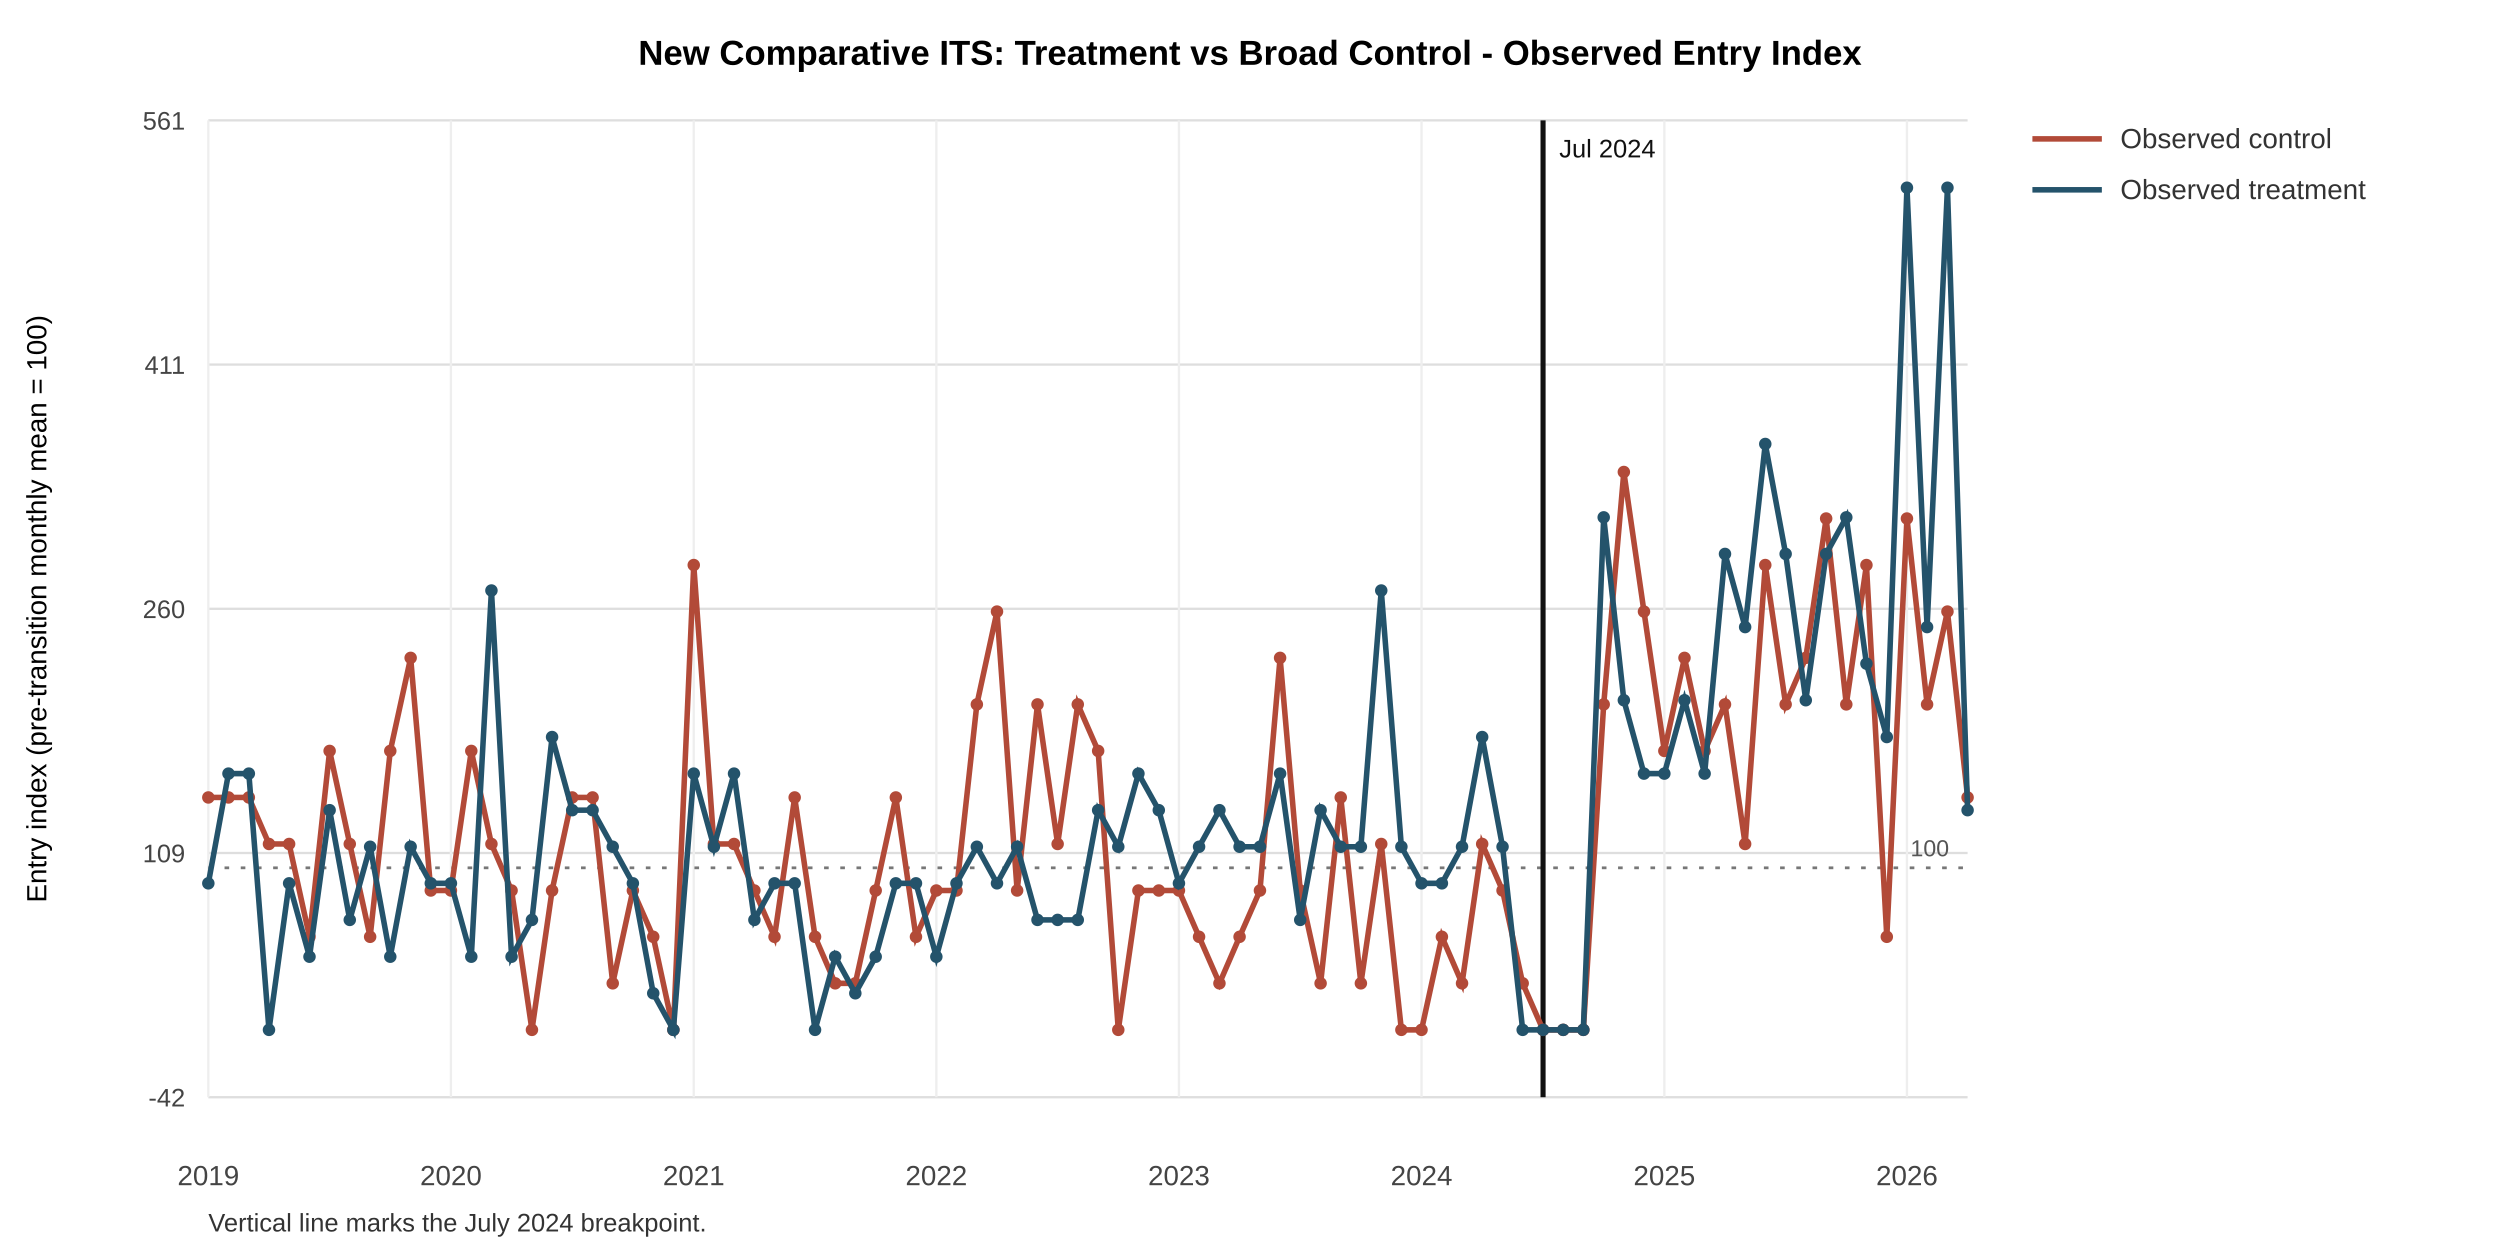
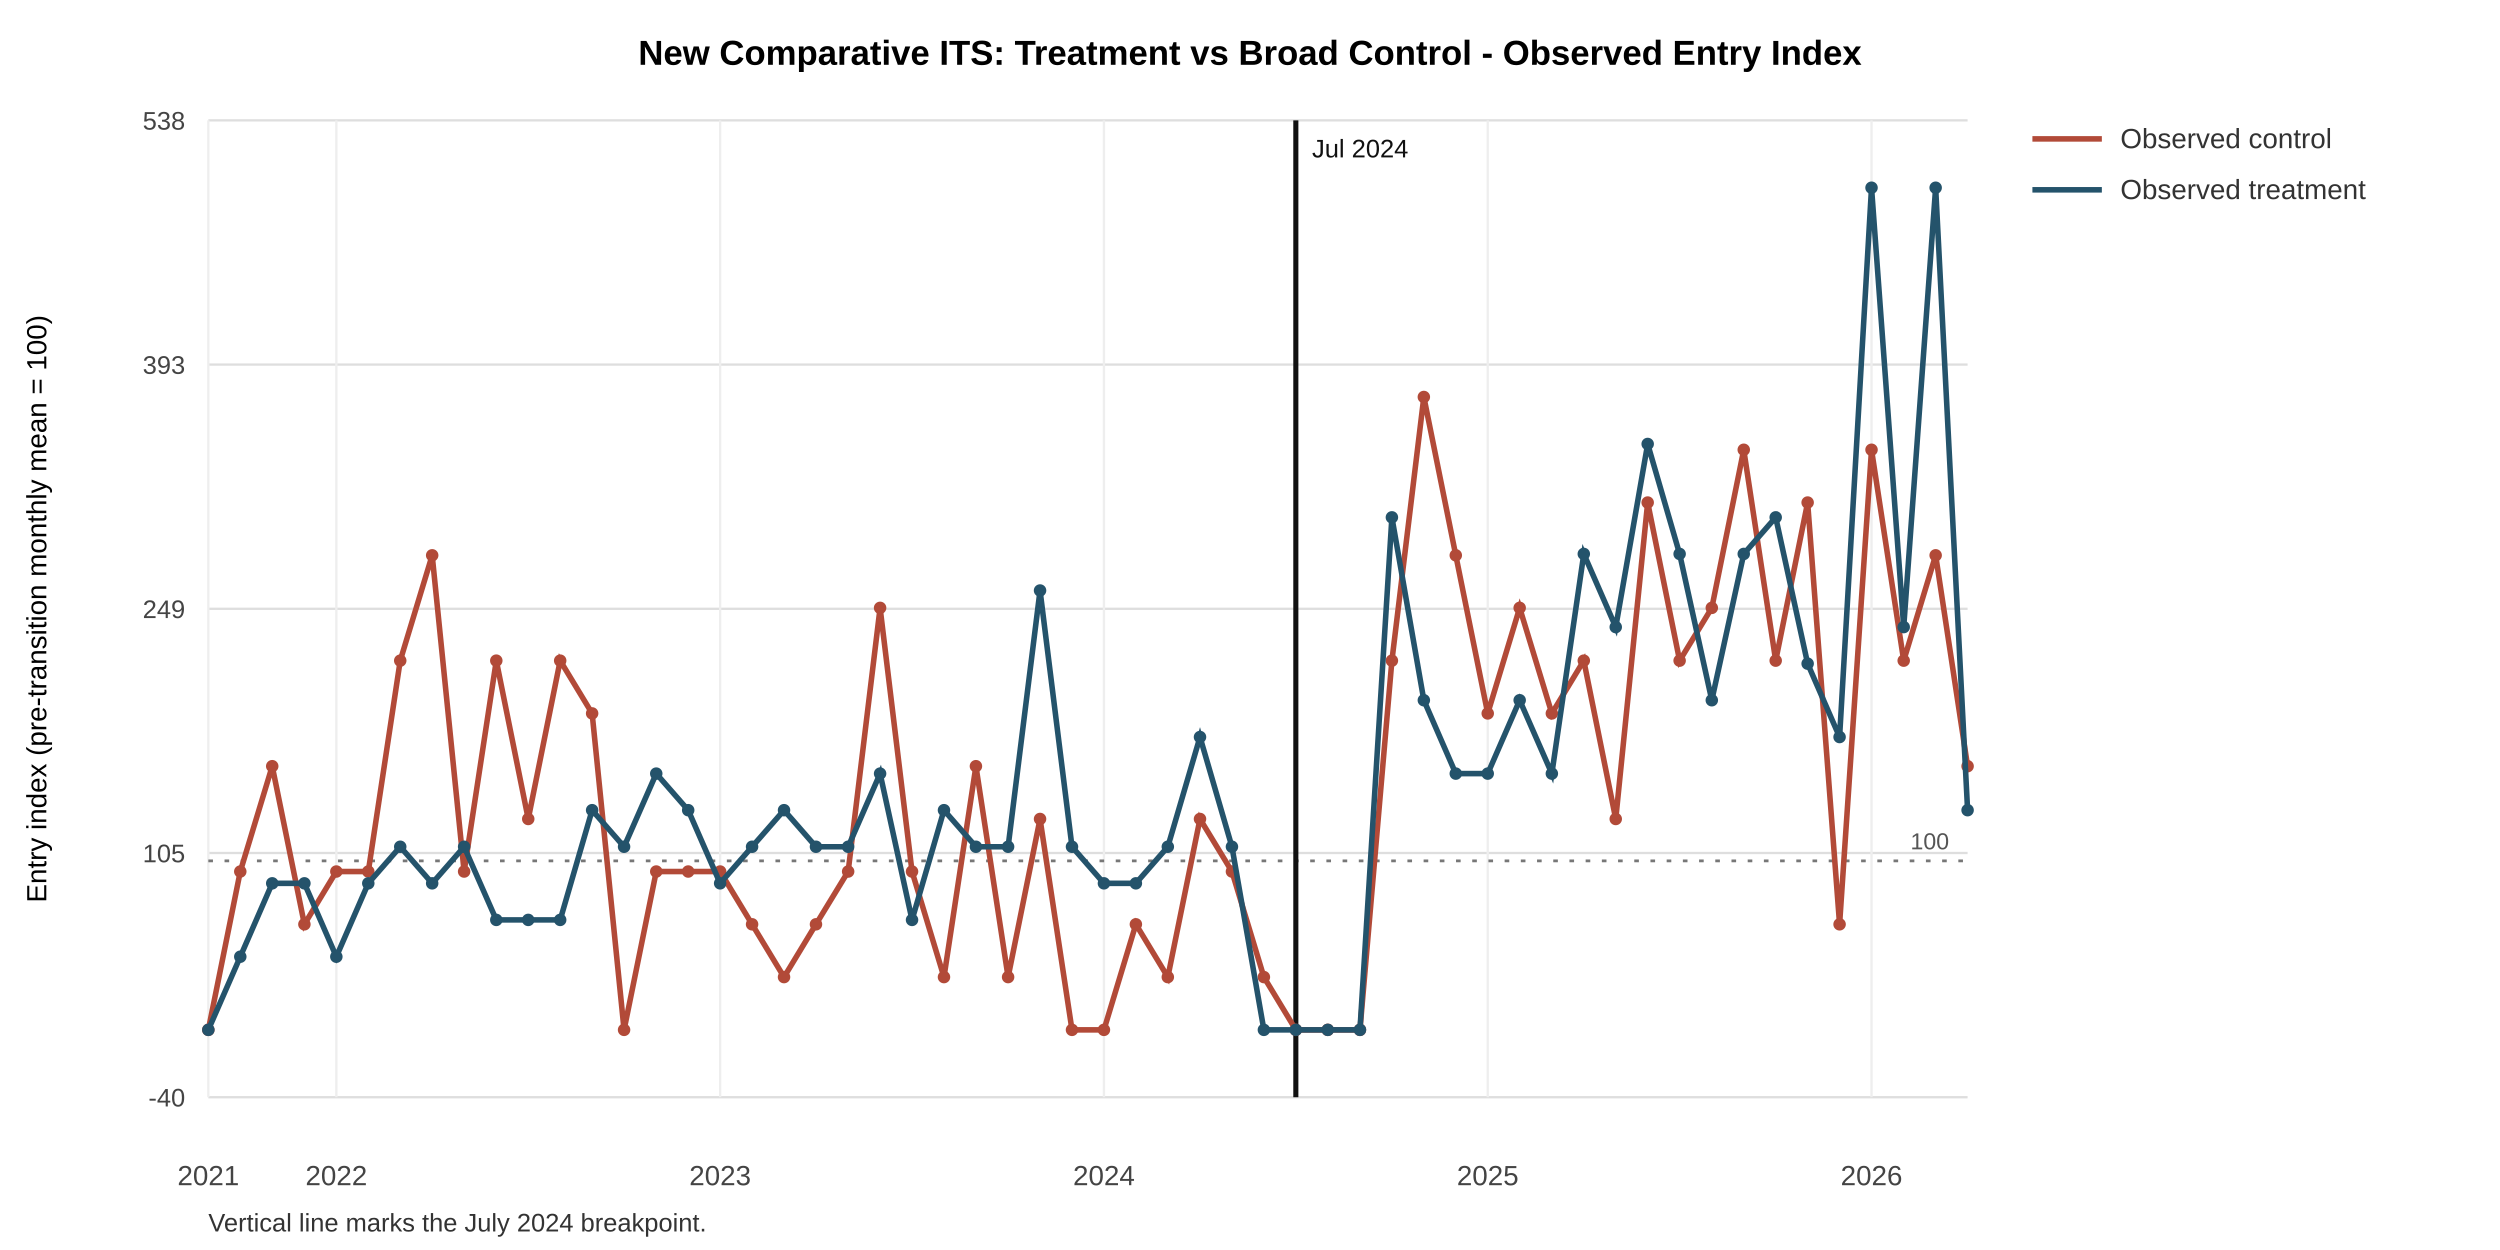
<svg xmlns="http://www.w3.org/2000/svg" width="1080" height="540" viewBox="0 0 1080 540">
  <rect width="100%" height="100%" fill="#ffffff" />
  <text x="540.0" y="28" text-anchor="middle" font-family="Arial, sans-serif" font-size="15" font-weight="700">New Comparative ITS: Treatment vs Broad Control - Observed Entry Index</text>
  <line x1="90" y1="474.0" x2="850" y2="474.0" stroke="#dedede" />
-   <text x="80" y="478.0" text-anchor="end" font-family="Arial, sans-serif" font-size="11" fill="#444">-42</text>
+   <text x="80" y="478.0" text-anchor="end" font-family="Arial, sans-serif" font-size="11" fill="#444">-40</text>
  <line x1="90" y1="368.5" x2="850" y2="368.5" stroke="#dedede" />
-   <text x="80" y="372.5" text-anchor="end" font-family="Arial, sans-serif" font-size="11" fill="#444">109</text>
+   <text x="80" y="372.5" text-anchor="end" font-family="Arial, sans-serif" font-size="11" fill="#444">105</text>
  <line x1="90" y1="263.0" x2="850" y2="263.0" stroke="#dedede" />
-   <text x="80" y="267.0" text-anchor="end" font-family="Arial, sans-serif" font-size="11" fill="#444">260</text>
+   <text x="80" y="267.0" text-anchor="end" font-family="Arial, sans-serif" font-size="11" fill="#444">249</text>
  <line x1="90" y1="157.5" x2="850" y2="157.5" stroke="#dedede" />
-   <text x="80" y="161.5" text-anchor="end" font-family="Arial, sans-serif" font-size="11" fill="#444">411</text>
+   <text x="80" y="161.5" text-anchor="end" font-family="Arial, sans-serif" font-size="11" fill="#444">393</text>
  <line x1="90" y1="52.0" x2="850" y2="52.0" stroke="#dedede" />
-   <text x="80" y="56.0" text-anchor="end" font-family="Arial, sans-serif" font-size="11" fill="#444">561</text>
+   <text x="80" y="56.0" text-anchor="end" font-family="Arial, sans-serif" font-size="11" fill="#444">538</text>
  <line x1="90.0" y1="52" x2="90.0" y2="474" stroke="#eeeeee" />
-   <text x="90.0" y="512" text-anchor="middle" font-family="Arial, sans-serif" font-size="12" fill="#444">2019</text>
-   <line x1="194.8" y1="52" x2="194.8" y2="474" stroke="#eeeeee" />
-   <text x="194.8" y="512" text-anchor="middle" font-family="Arial, sans-serif" font-size="12" fill="#444">2020</text>
-   <line x1="299.7" y1="52" x2="299.7" y2="474" stroke="#eeeeee" />
-   <text x="299.7" y="512" text-anchor="middle" font-family="Arial, sans-serif" font-size="12" fill="#444">2021</text>
-   <line x1="404.5" y1="52" x2="404.5" y2="474" stroke="#eeeeee" />
-   <text x="404.5" y="512" text-anchor="middle" font-family="Arial, sans-serif" font-size="12" fill="#444">2022</text>
-   <line x1="509.3" y1="52" x2="509.3" y2="474" stroke="#eeeeee" />
-   <text x="509.3" y="512" text-anchor="middle" font-family="Arial, sans-serif" font-size="12" fill="#444">2023</text>
-   <line x1="614.1" y1="52" x2="614.1" y2="474" stroke="#eeeeee" />
-   <text x="614.1" y="512" text-anchor="middle" font-family="Arial, sans-serif" font-size="12" fill="#444">2024</text>
-   <line x1="719.0" y1="52" x2="719.0" y2="474" stroke="#eeeeee" />
-   <text x="719.0" y="512" text-anchor="middle" font-family="Arial, sans-serif" font-size="12" fill="#444">2025</text>
-   <line x1="823.8" y1="52" x2="823.8" y2="474" stroke="#eeeeee" />
-   <text x="823.8" y="512" text-anchor="middle" font-family="Arial, sans-serif" font-size="12" fill="#444">2026</text>
-   <line x1="90" y1="374.9" x2="850" y2="374.9" stroke="#777" stroke-width="1.2" stroke-dasharray="2 5" />
-   <text x="842" y="369.9" text-anchor="end" font-family="Arial, sans-serif" font-size="10" fill="#555">100</text>
-   <line x1="666.6" y1="52" x2="666.6" y2="474" stroke="#111" stroke-width="2.2" />
-   <text x="673.6" y="68" font-family="Arial, sans-serif" font-size="11" fill="#111">Jul 2024</text>
-   <polyline fill="none" stroke="#b24a38" stroke-width="2.4" points="90.0,344.5 98.7,344.5 107.5,344.5 116.2,364.6 124.9,364.6 133.7,404.7 142.4,324.4 151.1,364.6 159.9,404.7 168.6,324.4 177.4,284.2 186.1,384.7 194.8,384.7 203.6,324.4 212.3,364.6 221.0,384.7 229.8,444.9 238.5,384.7 247.2,344.5 256.0,344.5 264.7,424.8 273.4,384.7 282.2,404.7 290.9,444.9 299.7,244.1 308.4,364.6 317.1,364.6 325.9,384.7 334.6,404.7 343.3,344.5 352.1,404.7 360.8,424.8 369.5,424.8 378.3,384.7 387.0,344.5 395.7,404.7 404.5,384.7 413.2,384.7 422.0,304.3 430.7,264.2 439.4,384.7 448.2,304.3 456.9,364.6 465.6,304.3 474.4,324.4 483.1,444.9 491.8,384.7 500.6,384.7 509.3,384.7 518.0,404.7 526.8,424.8 535.5,404.7 544.3,384.7 553.0,284.2 561.7,384.7 570.5,424.8 579.2,344.5 587.9,424.8 596.7,364.6 605.4,444.9 614.1,444.9 622.9,404.7 631.6,424.8 640.3,364.6 649.1,384.7 657.8,424.8 666.6,444.9 675.3,444.9 684.0,444.9 692.8,304.3 701.5,203.9 710.2,264.2 719.0,324.4 727.7,284.2 736.4,324.4 745.2,304.3 753.9,364.6 762.6,244.1 771.4,304.3 780.1,284.2 788.9,224.0 797.6,304.3 806.3,244.1 815.1,404.7 823.8,224.0 832.5,304.3 841.3,264.2 850.0,344.5" />
-   <circle cx="90.0" cy="344.5" r="2.7" fill="#b24a38" />
-   <circle cx="98.7" cy="344.5" r="2.7" fill="#b24a38" />
-   <circle cx="107.5" cy="344.5" r="2.7" fill="#b24a38" />
-   <circle cx="116.2" cy="364.6" r="2.7" fill="#b24a38" />
-   <circle cx="124.9" cy="364.6" r="2.7" fill="#b24a38" />
-   <circle cx="133.7" cy="404.7" r="2.7" fill="#b24a38" />
-   <circle cx="142.4" cy="324.4" r="2.7" fill="#b24a38" />
-   <circle cx="151.1" cy="364.6" r="2.7" fill="#b24a38" />
-   <circle cx="159.9" cy="404.7" r="2.7" fill="#b24a38" />
-   <circle cx="168.6" cy="324.4" r="2.7" fill="#b24a38" />
-   <circle cx="177.4" cy="284.2" r="2.7" fill="#b24a38" />
-   <circle cx="186.1" cy="384.7" r="2.7" fill="#b24a38" />
-   <circle cx="194.8" cy="384.7" r="2.7" fill="#b24a38" />
-   <circle cx="203.6" cy="324.4" r="2.7" fill="#b24a38" />
-   <circle cx="212.3" cy="364.6" r="2.7" fill="#b24a38" />
-   <circle cx="221.0" cy="384.7" r="2.7" fill="#b24a38" />
-   <circle cx="229.8" cy="444.9" r="2.7" fill="#b24a38" />
-   <circle cx="238.5" cy="384.7" r="2.7" fill="#b24a38" />
-   <circle cx="247.2" cy="344.5" r="2.7" fill="#b24a38" />
-   <circle cx="256.0" cy="344.5" r="2.7" fill="#b24a38" />
-   <circle cx="264.7" cy="424.8" r="2.7" fill="#b24a38" />
-   <circle cx="273.4" cy="384.7" r="2.7" fill="#b24a38" />
-   <circle cx="282.2" cy="404.7" r="2.7" fill="#b24a38" />
-   <circle cx="290.9" cy="444.9" r="2.7" fill="#b24a38" />
-   <circle cx="299.7" cy="244.1" r="2.7" fill="#b24a38" />
-   <circle cx="308.4" cy="364.6" r="2.7" fill="#b24a38" />
-   <circle cx="317.1" cy="364.6" r="2.7" fill="#b24a38" />
-   <circle cx="325.9" cy="384.7" r="2.7" fill="#b24a38" />
-   <circle cx="334.6" cy="404.7" r="2.7" fill="#b24a38" />
-   <circle cx="343.3" cy="344.5" r="2.7" fill="#b24a38" />
-   <circle cx="352.1" cy="404.7" r="2.7" fill="#b24a38" />
-   <circle cx="360.8" cy="424.8" r="2.7" fill="#b24a38" />
-   <circle cx="369.5" cy="424.8" r="2.7" fill="#b24a38" />
-   <circle cx="378.3" cy="384.7" r="2.7" fill="#b24a38" />
-   <circle cx="387.0" cy="344.5" r="2.7" fill="#b24a38" />
-   <circle cx="395.7" cy="404.7" r="2.7" fill="#b24a38" />
-   <circle cx="404.5" cy="384.7" r="2.7" fill="#b24a38" />
-   <circle cx="413.2" cy="384.7" r="2.7" fill="#b24a38" />
-   <circle cx="422.0" cy="304.3" r="2.7" fill="#b24a38" />
-   <circle cx="430.7" cy="264.2" r="2.7" fill="#b24a38" />
-   <circle cx="439.4" cy="384.7" r="2.7" fill="#b24a38" />
-   <circle cx="448.2" cy="304.3" r="2.7" fill="#b24a38" />
-   <circle cx="456.9" cy="364.6" r="2.7" fill="#b24a38" />
-   <circle cx="465.6" cy="304.3" r="2.7" fill="#b24a38" />
-   <circle cx="474.4" cy="324.4" r="2.7" fill="#b24a38" />
-   <circle cx="483.1" cy="444.9" r="2.7" fill="#b24a38" />
-   <circle cx="491.8" cy="384.7" r="2.7" fill="#b24a38" />
-   <circle cx="500.6" cy="384.7" r="2.7" fill="#b24a38" />
-   <circle cx="509.3" cy="384.7" r="2.7" fill="#b24a38" />
-   <circle cx="518.0" cy="404.7" r="2.7" fill="#b24a38" />
-   <circle cx="526.8" cy="424.8" r="2.7" fill="#b24a38" />
-   <circle cx="535.5" cy="404.7" r="2.7" fill="#b24a38" />
-   <circle cx="544.3" cy="384.7" r="2.7" fill="#b24a38" />
-   <circle cx="553.0" cy="284.2" r="2.7" fill="#b24a38" />
-   <circle cx="561.7" cy="384.7" r="2.7" fill="#b24a38" />
-   <circle cx="570.5" cy="424.8" r="2.7" fill="#b24a38" />
-   <circle cx="579.2" cy="344.5" r="2.7" fill="#b24a38" />
-   <circle cx="587.9" cy="424.8" r="2.7" fill="#b24a38" />
-   <circle cx="596.7" cy="364.6" r="2.7" fill="#b24a38" />
-   <circle cx="605.4" cy="444.9" r="2.7" fill="#b24a38" />
-   <circle cx="614.1" cy="444.9" r="2.7" fill="#b24a38" />
-   <circle cx="622.9" cy="404.7" r="2.7" fill="#b24a38" />
-   <circle cx="631.6" cy="424.8" r="2.7" fill="#b24a38" />
-   <circle cx="640.3" cy="364.6" r="2.7" fill="#b24a38" />
-   <circle cx="649.1" cy="384.7" r="2.7" fill="#b24a38" />
-   <circle cx="657.8" cy="424.8" r="2.7" fill="#b24a38" />
-   <circle cx="666.6" cy="444.9" r="2.7" fill="#b24a38" />
-   <circle cx="675.3" cy="444.9" r="2.7" fill="#b24a38" />
-   <circle cx="684.0" cy="444.9" r="2.7" fill="#b24a38" />
-   <circle cx="692.8" cy="304.3" r="2.7" fill="#b24a38" />
-   <circle cx="701.5" cy="203.9" r="2.7" fill="#b24a38" />
-   <circle cx="710.2" cy="264.2" r="2.7" fill="#b24a38" />
-   <circle cx="719.0" cy="324.4" r="2.7" fill="#b24a38" />
-   <circle cx="727.7" cy="284.2" r="2.7" fill="#b24a38" />
-   <circle cx="736.4" cy="324.4" r="2.7" fill="#b24a38" />
-   <circle cx="745.2" cy="304.3" r="2.7" fill="#b24a38" />
-   <circle cx="753.9" cy="364.6" r="2.7" fill="#b24a38" />
-   <circle cx="762.6" cy="244.1" r="2.7" fill="#b24a38" />
-   <circle cx="771.4" cy="304.3" r="2.7" fill="#b24a38" />
-   <circle cx="780.1" cy="284.2" r="2.7" fill="#b24a38" />
-   <circle cx="788.9" cy="224.0" r="2.7" fill="#b24a38" />
-   <circle cx="797.6" cy="304.3" r="2.7" fill="#b24a38" />
-   <circle cx="806.3" cy="244.1" r="2.7" fill="#b24a38" />
-   <circle cx="815.1" cy="404.7" r="2.7" fill="#b24a38" />
-   <circle cx="823.8" cy="224.0" r="2.7" fill="#b24a38" />
-   <circle cx="832.5" cy="304.3" r="2.7" fill="#b24a38" />
-   <circle cx="841.3" cy="264.2" r="2.7" fill="#b24a38" />
-   <circle cx="850.0" cy="344.5" r="2.7" fill="#b24a38" />
+   <text x="90.0" y="512" text-anchor="middle" font-family="Arial, sans-serif" font-size="12" fill="#444">2021</text>
+   <line x1="145.3" y1="52" x2="145.3" y2="474" stroke="#eeeeee" />
+   <text x="145.3" y="512" text-anchor="middle" font-family="Arial, sans-serif" font-size="12" fill="#444">2022</text>
+   <line x1="311.1" y1="52" x2="311.1" y2="474" stroke="#eeeeee" />
+   <text x="311.1" y="512" text-anchor="middle" font-family="Arial, sans-serif" font-size="12" fill="#444">2023</text>
+   <line x1="476.9" y1="52" x2="476.9" y2="474" stroke="#eeeeee" />
+   <text x="476.9" y="512" text-anchor="middle" font-family="Arial, sans-serif" font-size="12" fill="#444">2024</text>
+   <line x1="642.7" y1="52" x2="642.7" y2="474" stroke="#eeeeee" />
+   <text x="642.7" y="512" text-anchor="middle" font-family="Arial, sans-serif" font-size="12" fill="#444">2025</text>
+   <line x1="808.5" y1="52" x2="808.5" y2="474" stroke="#eeeeee" />
+   <text x="808.5" y="512" text-anchor="middle" font-family="Arial, sans-serif" font-size="12" fill="#444">2026</text>
+   <line x1="90" y1="371.9" x2="850" y2="371.9" stroke="#777" stroke-width="1.2" stroke-dasharray="2 5" />
+   <text x="842" y="366.9" text-anchor="end" font-family="Arial, sans-serif" font-size="10" fill="#555">100</text>
+   <line x1="559.8" y1="52" x2="559.8" y2="474" stroke="#111" stroke-width="2.2" />
+   <text x="566.8" y="68" font-family="Arial, sans-serif" font-size="11" fill="#111">Jul 2024</text>
+   <polyline fill="none" stroke="#b24a38" stroke-width="2.4" points="90.0,444.9 103.8,376.5 117.6,331.0 131.5,399.3 145.3,376.5 159.1,376.5 172.9,285.4 186.7,239.9 200.5,376.5 214.4,285.4 228.2,353.8 242.0,285.4 255.8,308.2 269.6,444.9 283.5,376.5 297.3,376.5 311.1,376.5 324.9,399.3 338.7,422.1 352.5,399.3 366.4,376.5 380.2,262.6 394.0,376.5 407.8,422.1 421.6,331.0 435.5,422.1 449.3,353.8 463.1,444.9 476.9,444.9 490.7,399.3 504.5,422.1 518.4,353.8 532.2,376.5 546.0,422.1 559.8,444.9 573.6,444.9 587.5,444.9 601.3,285.4 615.1,171.5 628.9,239.9 642.7,308.2 656.5,262.6 670.4,308.2 684.2,285.4 698.0,353.8 711.8,217.1 725.6,285.4 739.5,262.6 753.3,194.3 767.1,285.4 780.9,217.1 794.7,399.3 808.5,194.3 822.4,285.4 836.2,239.9 850.0,331.0" />
+   <circle cx="90.0" cy="444.9" r="2.7" fill="#b24a38" />
+   <circle cx="103.8" cy="376.5" r="2.7" fill="#b24a38" />
+   <circle cx="117.6" cy="331.0" r="2.7" fill="#b24a38" />
+   <circle cx="131.5" cy="399.3" r="2.7" fill="#b24a38" />
+   <circle cx="145.3" cy="376.5" r="2.7" fill="#b24a38" />
+   <circle cx="159.1" cy="376.5" r="2.7" fill="#b24a38" />
+   <circle cx="172.9" cy="285.4" r="2.7" fill="#b24a38" />
+   <circle cx="186.7" cy="239.9" r="2.7" fill="#b24a38" />
+   <circle cx="200.5" cy="376.5" r="2.7" fill="#b24a38" />
+   <circle cx="214.4" cy="285.4" r="2.7" fill="#b24a38" />
+   <circle cx="228.2" cy="353.8" r="2.7" fill="#b24a38" />
+   <circle cx="242.0" cy="285.4" r="2.7" fill="#b24a38" />
+   <circle cx="255.8" cy="308.2" r="2.7" fill="#b24a38" />
+   <circle cx="269.6" cy="444.9" r="2.7" fill="#b24a38" />
+   <circle cx="283.5" cy="376.5" r="2.7" fill="#b24a38" />
+   <circle cx="297.3" cy="376.5" r="2.7" fill="#b24a38" />
+   <circle cx="311.1" cy="376.5" r="2.7" fill="#b24a38" />
+   <circle cx="324.9" cy="399.3" r="2.7" fill="#b24a38" />
+   <circle cx="338.7" cy="422.1" r="2.7" fill="#b24a38" />
+   <circle cx="352.5" cy="399.3" r="2.7" fill="#b24a38" />
+   <circle cx="366.4" cy="376.5" r="2.7" fill="#b24a38" />
+   <circle cx="380.2" cy="262.6" r="2.7" fill="#b24a38" />
+   <circle cx="394.0" cy="376.5" r="2.7" fill="#b24a38" />
+   <circle cx="407.8" cy="422.1" r="2.7" fill="#b24a38" />
+   <circle cx="421.6" cy="331.0" r="2.7" fill="#b24a38" />
+   <circle cx="435.5" cy="422.1" r="2.7" fill="#b24a38" />
+   <circle cx="449.3" cy="353.8" r="2.7" fill="#b24a38" />
+   <circle cx="463.1" cy="444.9" r="2.7" fill="#b24a38" />
+   <circle cx="476.9" cy="444.9" r="2.7" fill="#b24a38" />
+   <circle cx="490.7" cy="399.3" r="2.7" fill="#b24a38" />
+   <circle cx="504.5" cy="422.1" r="2.7" fill="#b24a38" />
+   <circle cx="518.4" cy="353.8" r="2.7" fill="#b24a38" />
+   <circle cx="532.2" cy="376.5" r="2.7" fill="#b24a38" />
+   <circle cx="546.0" cy="422.1" r="2.7" fill="#b24a38" />
+   <circle cx="559.8" cy="444.9" r="2.7" fill="#b24a38" />
+   <circle cx="573.6" cy="444.9" r="2.7" fill="#b24a38" />
+   <circle cx="587.5" cy="444.9" r="2.7" fill="#b24a38" />
+   <circle cx="601.3" cy="285.4" r="2.7" fill="#b24a38" />
+   <circle cx="615.1" cy="171.5" r="2.7" fill="#b24a38" />
+   <circle cx="628.9" cy="239.9" r="2.7" fill="#b24a38" />
+   <circle cx="642.7" cy="308.2" r="2.7" fill="#b24a38" />
+   <circle cx="656.5" cy="262.6" r="2.7" fill="#b24a38" />
+   <circle cx="670.4" cy="308.2" r="2.7" fill="#b24a38" />
+   <circle cx="684.2" cy="285.4" r="2.7" fill="#b24a38" />
+   <circle cx="698.0" cy="353.8" r="2.7" fill="#b24a38" />
+   <circle cx="711.8" cy="217.1" r="2.7" fill="#b24a38" />
+   <circle cx="725.6" cy="285.4" r="2.7" fill="#b24a38" />
+   <circle cx="739.5" cy="262.6" r="2.7" fill="#b24a38" />
+   <circle cx="753.3" cy="194.3" r="2.7" fill="#b24a38" />
+   <circle cx="767.1" cy="285.4" r="2.7" fill="#b24a38" />
+   <circle cx="780.9" cy="217.1" r="2.7" fill="#b24a38" />
+   <circle cx="794.7" cy="399.3" r="2.7" fill="#b24a38" />
+   <circle cx="808.5" cy="194.3" r="2.7" fill="#b24a38" />
+   <circle cx="822.4" cy="285.4" r="2.7" fill="#b24a38" />
+   <circle cx="836.2" cy="239.9" r="2.7" fill="#b24a38" />
+   <circle cx="850.0" cy="331.0" r="2.7" fill="#b24a38" />
  <line x1="878" y1="60" x2="908" y2="60" stroke="#b24a38" stroke-width="2.4" />
  <text x="916" y="64" font-family="Arial, sans-serif" font-size="12" fill="#333">Observed control</text>
-   <polyline fill="none" stroke="#24536b" stroke-width="2.4" points="90.0,381.6 98.7,334.2 107.5,334.2 116.2,444.9 124.9,381.6 133.7,413.3 142.4,350.0 151.1,397.4 159.9,365.8 168.6,413.3 177.4,365.8 186.1,381.6 194.8,381.6 203.6,413.3 212.3,255.1 221.0,413.3 229.8,397.4 238.5,318.4 247.2,350.0 256.0,350.0 264.7,365.8 273.4,381.6 282.2,429.1 290.9,444.9 299.7,334.2 308.4,365.8 317.1,334.2 325.9,397.4 334.6,381.6 343.3,381.6 352.1,444.9 360.8,413.3 369.5,429.1 378.3,413.3 387.0,381.6 395.7,381.6 404.5,413.3 413.2,381.6 422.0,365.8 430.7,381.6 439.4,365.8 448.2,397.4 456.9,397.4 465.6,397.4 474.4,350.0 483.1,365.8 491.8,334.2 500.6,350.0 509.3,381.6 518.0,365.8 526.8,350.0 535.5,365.8 544.3,365.8 553.0,334.2 561.7,397.4 570.5,350.0 579.2,365.8 587.9,365.8 596.7,255.1 605.4,365.8 614.1,381.6 622.9,381.6 631.6,365.8 640.3,318.4 649.1,365.8 657.8,444.9 666.6,444.9 675.3,444.9 684.0,444.9 692.8,223.5 701.5,302.5 710.2,334.2 719.0,334.2 727.7,302.5 736.4,334.2 745.2,239.3 753.9,270.9 762.6,191.8 771.4,239.3 780.1,302.5 788.9,239.3 797.6,223.5 806.3,286.7 815.1,318.4 823.8,81.1 832.5,270.9 841.3,81.1 850.0,350.0" />
-   <circle cx="90.0" cy="381.6" r="2.7" fill="#24536b" />
-   <circle cx="98.7" cy="334.2" r="2.7" fill="#24536b" />
-   <circle cx="107.5" cy="334.2" r="2.7" fill="#24536b" />
-   <circle cx="116.2" cy="444.9" r="2.7" fill="#24536b" />
-   <circle cx="124.9" cy="381.6" r="2.7" fill="#24536b" />
-   <circle cx="133.7" cy="413.3" r="2.7" fill="#24536b" />
-   <circle cx="142.4" cy="350.0" r="2.7" fill="#24536b" />
-   <circle cx="151.1" cy="397.4" r="2.7" fill="#24536b" />
-   <circle cx="159.9" cy="365.8" r="2.7" fill="#24536b" />
-   <circle cx="168.6" cy="413.3" r="2.7" fill="#24536b" />
-   <circle cx="177.4" cy="365.8" r="2.7" fill="#24536b" />
-   <circle cx="186.1" cy="381.6" r="2.7" fill="#24536b" />
-   <circle cx="194.8" cy="381.6" r="2.7" fill="#24536b" />
-   <circle cx="203.6" cy="413.3" r="2.7" fill="#24536b" />
-   <circle cx="212.3" cy="255.1" r="2.7" fill="#24536b" />
-   <circle cx="221.0" cy="413.3" r="2.7" fill="#24536b" />
-   <circle cx="229.8" cy="397.4" r="2.7" fill="#24536b" />
-   <circle cx="238.5" cy="318.4" r="2.7" fill="#24536b" />
-   <circle cx="247.2" cy="350.0" r="2.7" fill="#24536b" />
-   <circle cx="256.0" cy="350.0" r="2.7" fill="#24536b" />
-   <circle cx="264.7" cy="365.8" r="2.7" fill="#24536b" />
-   <circle cx="273.4" cy="381.6" r="2.7" fill="#24536b" />
-   <circle cx="282.2" cy="429.1" r="2.7" fill="#24536b" />
-   <circle cx="290.9" cy="444.9" r="2.7" fill="#24536b" />
-   <circle cx="299.7" cy="334.2" r="2.7" fill="#24536b" />
-   <circle cx="308.4" cy="365.8" r="2.7" fill="#24536b" />
-   <circle cx="317.1" cy="334.2" r="2.7" fill="#24536b" />
-   <circle cx="325.9" cy="397.4" r="2.7" fill="#24536b" />
-   <circle cx="334.6" cy="381.6" r="2.7" fill="#24536b" />
-   <circle cx="343.3" cy="381.6" r="2.7" fill="#24536b" />
-   <circle cx="352.1" cy="444.9" r="2.7" fill="#24536b" />
-   <circle cx="360.8" cy="413.3" r="2.7" fill="#24536b" />
-   <circle cx="369.5" cy="429.1" r="2.7" fill="#24536b" />
-   <circle cx="378.3" cy="413.3" r="2.7" fill="#24536b" />
-   <circle cx="387.0" cy="381.6" r="2.7" fill="#24536b" />
-   <circle cx="395.7" cy="381.6" r="2.7" fill="#24536b" />
-   <circle cx="404.5" cy="413.3" r="2.7" fill="#24536b" />
-   <circle cx="413.2" cy="381.6" r="2.7" fill="#24536b" />
-   <circle cx="422.0" cy="365.8" r="2.7" fill="#24536b" />
-   <circle cx="430.7" cy="381.6" r="2.7" fill="#24536b" />
-   <circle cx="439.4" cy="365.8" r="2.7" fill="#24536b" />
-   <circle cx="448.2" cy="397.4" r="2.7" fill="#24536b" />
-   <circle cx="456.9" cy="397.4" r="2.7" fill="#24536b" />
-   <circle cx="465.6" cy="397.4" r="2.7" fill="#24536b" />
-   <circle cx="474.4" cy="350.0" r="2.7" fill="#24536b" />
-   <circle cx="483.1" cy="365.8" r="2.7" fill="#24536b" />
-   <circle cx="491.8" cy="334.2" r="2.7" fill="#24536b" />
-   <circle cx="500.6" cy="350.0" r="2.7" fill="#24536b" />
-   <circle cx="509.3" cy="381.6" r="2.7" fill="#24536b" />
-   <circle cx="518.0" cy="365.8" r="2.7" fill="#24536b" />
-   <circle cx="526.8" cy="350.0" r="2.7" fill="#24536b" />
-   <circle cx="535.5" cy="365.8" r="2.7" fill="#24536b" />
-   <circle cx="544.3" cy="365.8" r="2.7" fill="#24536b" />
-   <circle cx="553.0" cy="334.2" r="2.7" fill="#24536b" />
-   <circle cx="561.7" cy="397.4" r="2.7" fill="#24536b" />
-   <circle cx="570.5" cy="350.0" r="2.7" fill="#24536b" />
-   <circle cx="579.2" cy="365.8" r="2.7" fill="#24536b" />
-   <circle cx="587.9" cy="365.8" r="2.7" fill="#24536b" />
-   <circle cx="596.7" cy="255.1" r="2.7" fill="#24536b" />
-   <circle cx="605.4" cy="365.8" r="2.7" fill="#24536b" />
-   <circle cx="614.1" cy="381.6" r="2.7" fill="#24536b" />
-   <circle cx="622.9" cy="381.6" r="2.7" fill="#24536b" />
-   <circle cx="631.6" cy="365.8" r="2.7" fill="#24536b" />
-   <circle cx="640.3" cy="318.4" r="2.7" fill="#24536b" />
-   <circle cx="649.1" cy="365.8" r="2.7" fill="#24536b" />
-   <circle cx="657.8" cy="444.9" r="2.7" fill="#24536b" />
-   <circle cx="666.6" cy="444.9" r="2.7" fill="#24536b" />
-   <circle cx="675.3" cy="444.9" r="2.7" fill="#24536b" />
-   <circle cx="684.0" cy="444.9" r="2.7" fill="#24536b" />
-   <circle cx="692.8" cy="223.5" r="2.7" fill="#24536b" />
-   <circle cx="701.5" cy="302.5" r="2.7" fill="#24536b" />
-   <circle cx="710.2" cy="334.2" r="2.7" fill="#24536b" />
-   <circle cx="719.0" cy="334.2" r="2.7" fill="#24536b" />
-   <circle cx="727.7" cy="302.5" r="2.7" fill="#24536b" />
-   <circle cx="736.4" cy="334.2" r="2.7" fill="#24536b" />
-   <circle cx="745.2" cy="239.3" r="2.7" fill="#24536b" />
-   <circle cx="753.9" cy="270.9" r="2.7" fill="#24536b" />
-   <circle cx="762.6" cy="191.8" r="2.7" fill="#24536b" />
-   <circle cx="771.4" cy="239.3" r="2.7" fill="#24536b" />
-   <circle cx="780.1" cy="302.5" r="2.7" fill="#24536b" />
-   <circle cx="788.9" cy="239.3" r="2.7" fill="#24536b" />
-   <circle cx="797.6" cy="223.5" r="2.7" fill="#24536b" />
-   <circle cx="806.3" cy="286.7" r="2.7" fill="#24536b" />
-   <circle cx="815.1" cy="318.4" r="2.7" fill="#24536b" />
-   <circle cx="823.8" cy="81.1" r="2.7" fill="#24536b" />
-   <circle cx="832.5" cy="270.9" r="2.7" fill="#24536b" />
-   <circle cx="841.3" cy="81.1" r="2.7" fill="#24536b" />
+   <polyline fill="none" stroke="#24536b" stroke-width="2.4" points="90.0,444.9 103.8,413.3 117.6,381.6 131.5,381.6 145.3,413.3 159.1,381.6 172.9,365.8 186.7,381.6 200.5,365.8 214.4,397.4 228.2,397.4 242.0,397.4 255.8,350.0 269.6,365.8 283.5,334.2 297.3,350.0 311.1,381.6 324.9,365.8 338.7,350.0 352.5,365.8 366.4,365.8 380.2,334.2 394.0,397.4 407.8,350.0 421.6,365.8 435.5,365.8 449.3,255.1 463.1,365.8 476.9,381.6 490.7,381.6 504.5,365.8 518.4,318.4 532.2,365.8 546.0,444.9 559.8,444.9 573.6,444.9 587.5,444.9 601.3,223.5 615.1,302.5 628.9,334.2 642.7,334.2 656.5,302.5 670.4,334.2 684.2,239.3 698.0,270.9 711.8,191.8 725.6,239.3 739.5,302.5 753.3,239.3 767.1,223.5 780.9,286.7 794.7,318.4 808.5,81.1 822.4,270.9 836.2,81.1 850.0,350.0" />
+   <circle cx="90.0" cy="444.9" r="2.7" fill="#24536b" />
+   <circle cx="103.8" cy="413.3" r="2.7" fill="#24536b" />
+   <circle cx="117.6" cy="381.6" r="2.7" fill="#24536b" />
+   <circle cx="131.5" cy="381.6" r="2.7" fill="#24536b" />
+   <circle cx="145.3" cy="413.3" r="2.7" fill="#24536b" />
+   <circle cx="159.1" cy="381.6" r="2.7" fill="#24536b" />
+   <circle cx="172.9" cy="365.8" r="2.7" fill="#24536b" />
+   <circle cx="186.7" cy="381.6" r="2.7" fill="#24536b" />
+   <circle cx="200.5" cy="365.8" r="2.7" fill="#24536b" />
+   <circle cx="214.4" cy="397.4" r="2.7" fill="#24536b" />
+   <circle cx="228.2" cy="397.4" r="2.7" fill="#24536b" />
+   <circle cx="242.0" cy="397.4" r="2.7" fill="#24536b" />
+   <circle cx="255.8" cy="350.0" r="2.7" fill="#24536b" />
+   <circle cx="269.6" cy="365.8" r="2.7" fill="#24536b" />
+   <circle cx="283.5" cy="334.2" r="2.7" fill="#24536b" />
+   <circle cx="297.3" cy="350.0" r="2.7" fill="#24536b" />
+   <circle cx="311.1" cy="381.6" r="2.7" fill="#24536b" />
+   <circle cx="324.9" cy="365.8" r="2.7" fill="#24536b" />
+   <circle cx="338.7" cy="350.0" r="2.7" fill="#24536b" />
+   <circle cx="352.5" cy="365.8" r="2.7" fill="#24536b" />
+   <circle cx="366.4" cy="365.8" r="2.7" fill="#24536b" />
+   <circle cx="380.2" cy="334.2" r="2.7" fill="#24536b" />
+   <circle cx="394.0" cy="397.4" r="2.7" fill="#24536b" />
+   <circle cx="407.8" cy="350.0" r="2.7" fill="#24536b" />
+   <circle cx="421.6" cy="365.8" r="2.7" fill="#24536b" />
+   <circle cx="435.5" cy="365.8" r="2.7" fill="#24536b" />
+   <circle cx="449.3" cy="255.1" r="2.7" fill="#24536b" />
+   <circle cx="463.1" cy="365.8" r="2.7" fill="#24536b" />
+   <circle cx="476.9" cy="381.6" r="2.7" fill="#24536b" />
+   <circle cx="490.7" cy="381.6" r="2.7" fill="#24536b" />
+   <circle cx="504.5" cy="365.8" r="2.7" fill="#24536b" />
+   <circle cx="518.4" cy="318.4" r="2.7" fill="#24536b" />
+   <circle cx="532.2" cy="365.8" r="2.7" fill="#24536b" />
+   <circle cx="546.0" cy="444.9" r="2.7" fill="#24536b" />
+   <circle cx="559.8" cy="444.9" r="2.7" fill="#24536b" />
+   <circle cx="573.6" cy="444.9" r="2.7" fill="#24536b" />
+   <circle cx="587.5" cy="444.9" r="2.7" fill="#24536b" />
+   <circle cx="601.3" cy="223.5" r="2.7" fill="#24536b" />
+   <circle cx="615.1" cy="302.5" r="2.7" fill="#24536b" />
+   <circle cx="628.9" cy="334.2" r="2.7" fill="#24536b" />
+   <circle cx="642.7" cy="334.2" r="2.7" fill="#24536b" />
+   <circle cx="656.5" cy="302.5" r="2.7" fill="#24536b" />
+   <circle cx="670.4" cy="334.2" r="2.7" fill="#24536b" />
+   <circle cx="684.2" cy="239.3" r="2.7" fill="#24536b" />
+   <circle cx="698.0" cy="270.9" r="2.7" fill="#24536b" />
+   <circle cx="711.8" cy="191.8" r="2.7" fill="#24536b" />
+   <circle cx="725.6" cy="239.3" r="2.7" fill="#24536b" />
+   <circle cx="739.5" cy="302.5" r="2.7" fill="#24536b" />
+   <circle cx="753.3" cy="239.3" r="2.7" fill="#24536b" />
+   <circle cx="767.1" cy="223.5" r="2.7" fill="#24536b" />
+   <circle cx="780.9" cy="286.7" r="2.7" fill="#24536b" />
+   <circle cx="794.7" cy="318.4" r="2.7" fill="#24536b" />
+   <circle cx="808.5" cy="81.1" r="2.7" fill="#24536b" />
+   <circle cx="822.4" cy="270.9" r="2.7" fill="#24536b" />
+   <circle cx="836.2" cy="81.1" r="2.7" fill="#24536b" />
  <circle cx="850.0" cy="350.0" r="2.7" fill="#24536b" />
  <line x1="878" y1="82" x2="908" y2="82" stroke="#24536b" stroke-width="2.4" />
  <text x="916" y="86" font-family="Arial, sans-serif" font-size="12" fill="#333">Observed treatment</text>
  <text x="20" y="263.0" transform="rotate(-90 20 263.0)" text-anchor="middle" font-family="Arial, sans-serif" font-size="12">Entry index (pre-transition monthly mean = 100)</text>
  <text x="90" y="532" font-family="Arial, sans-serif" font-size="11" fill="#333">Vertical line marks the July 2024 breakpoint.</text>
</svg>
